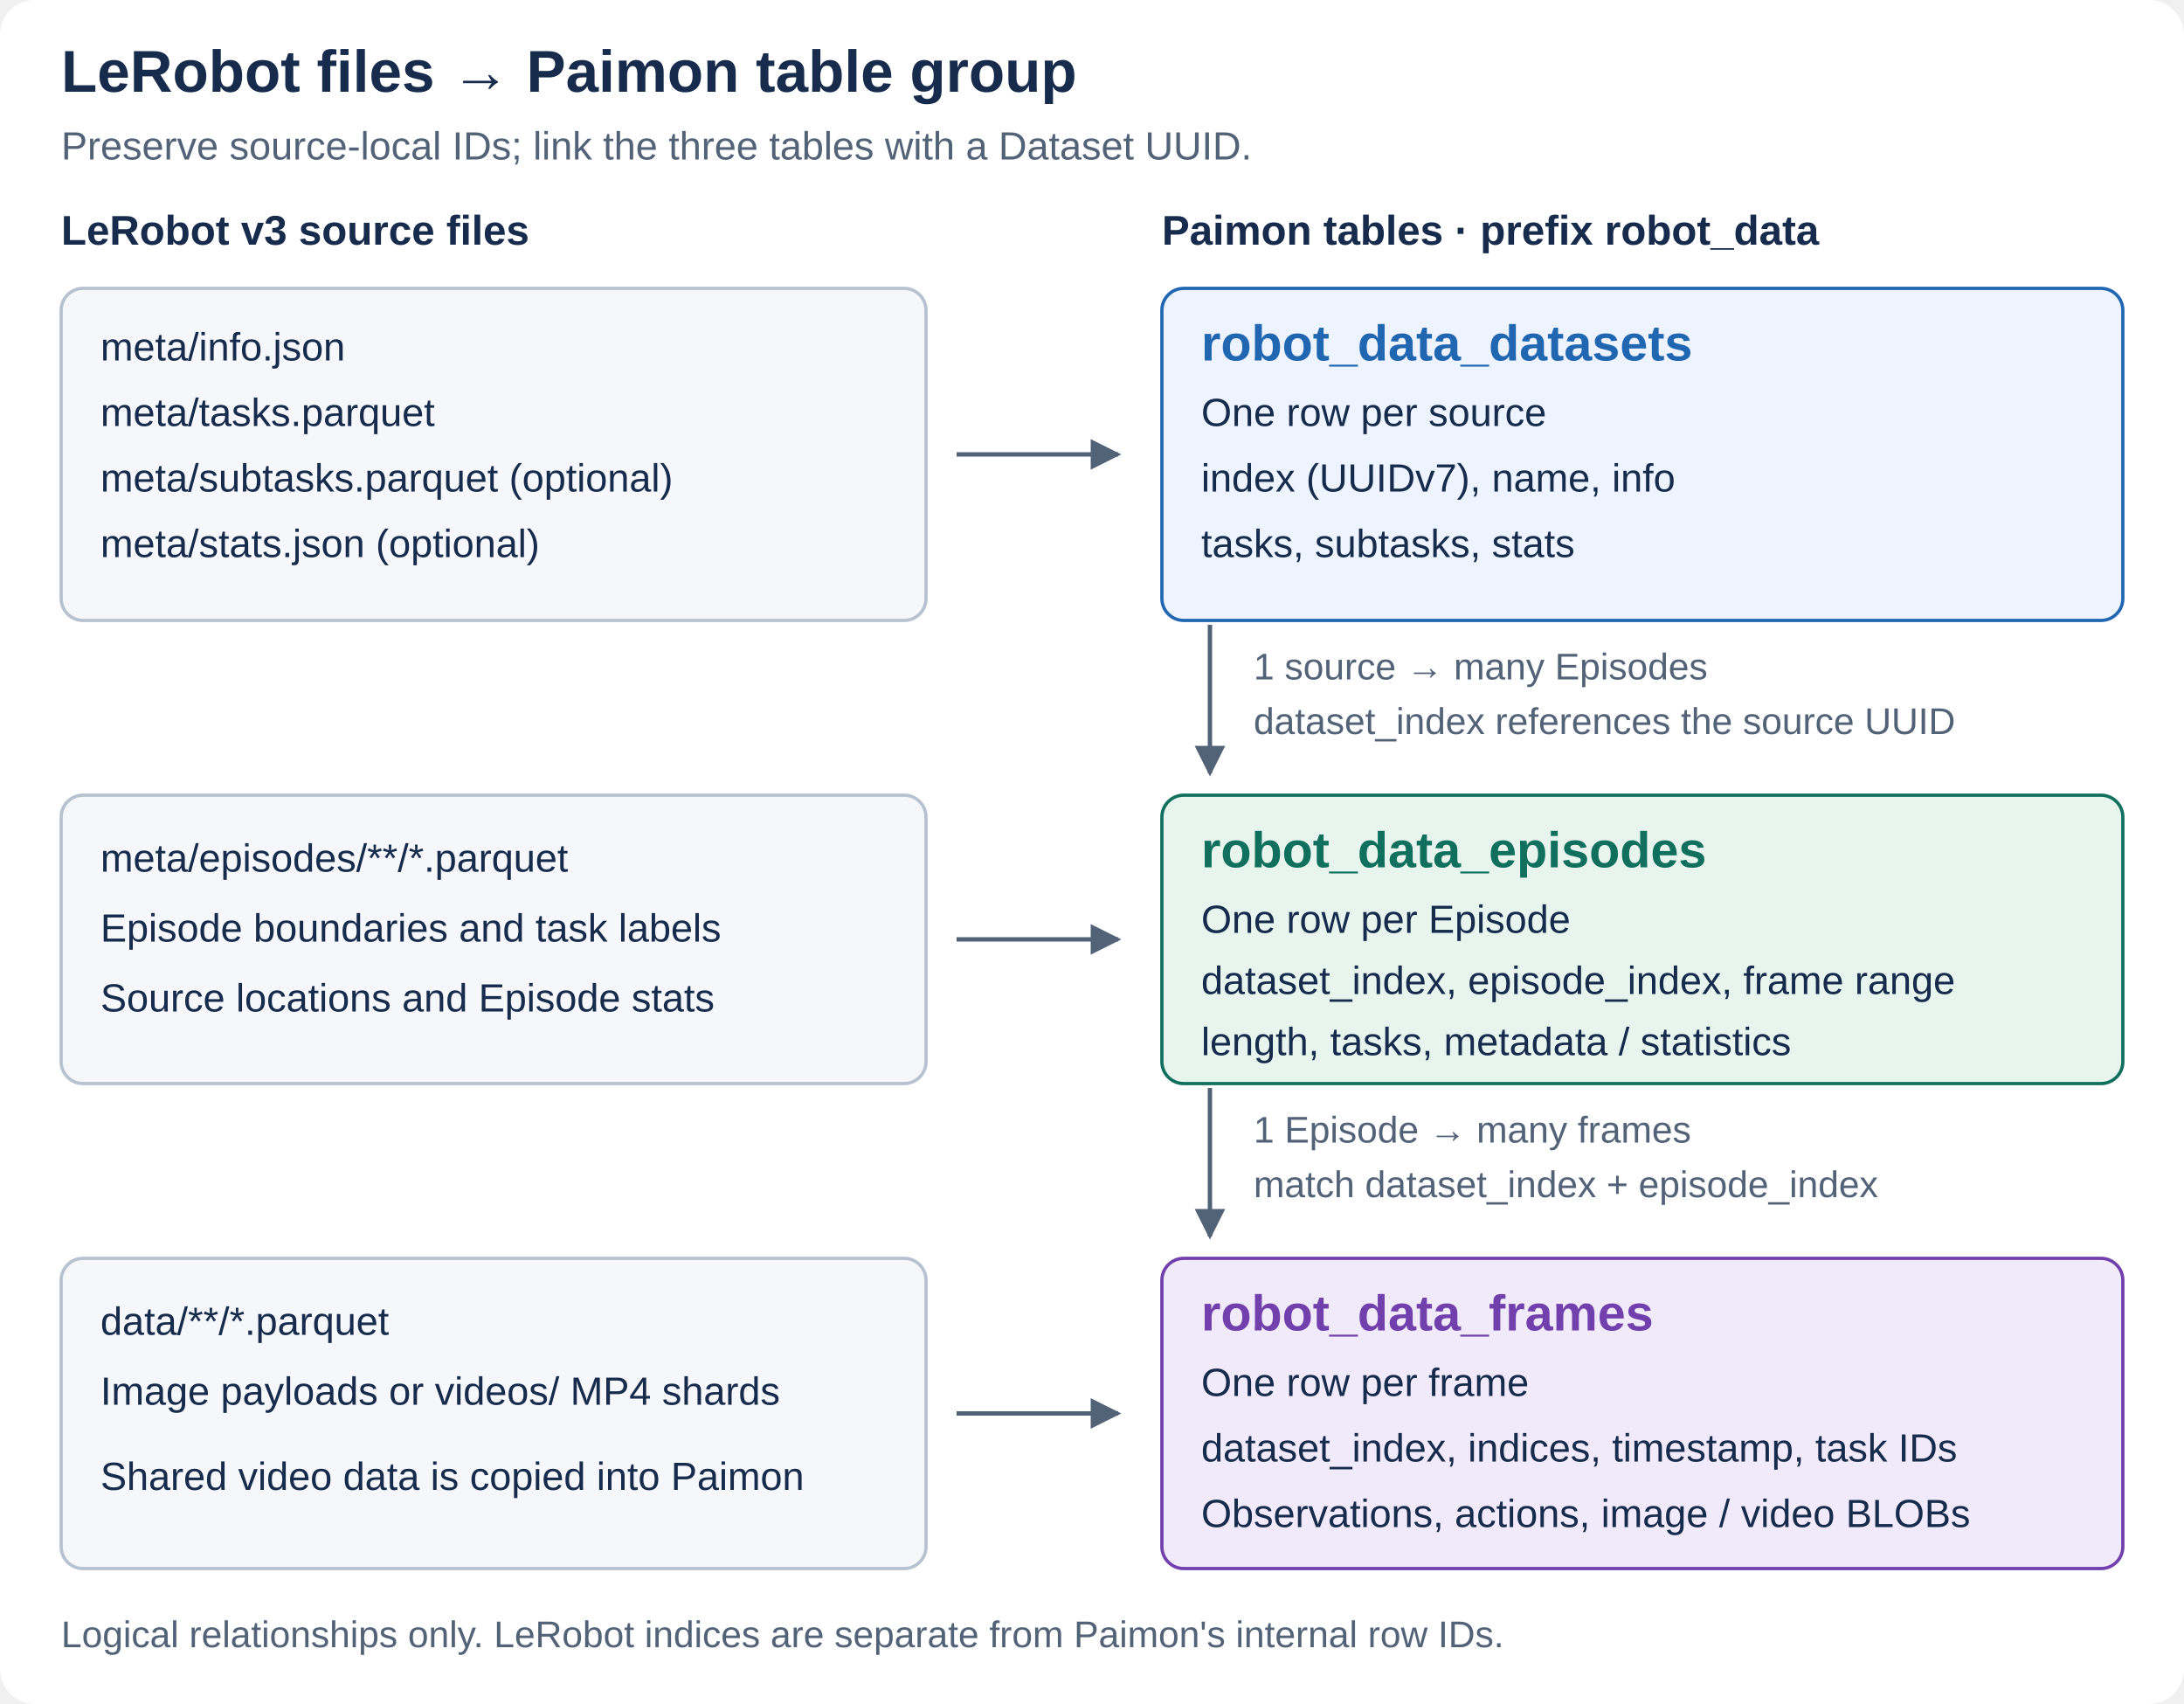
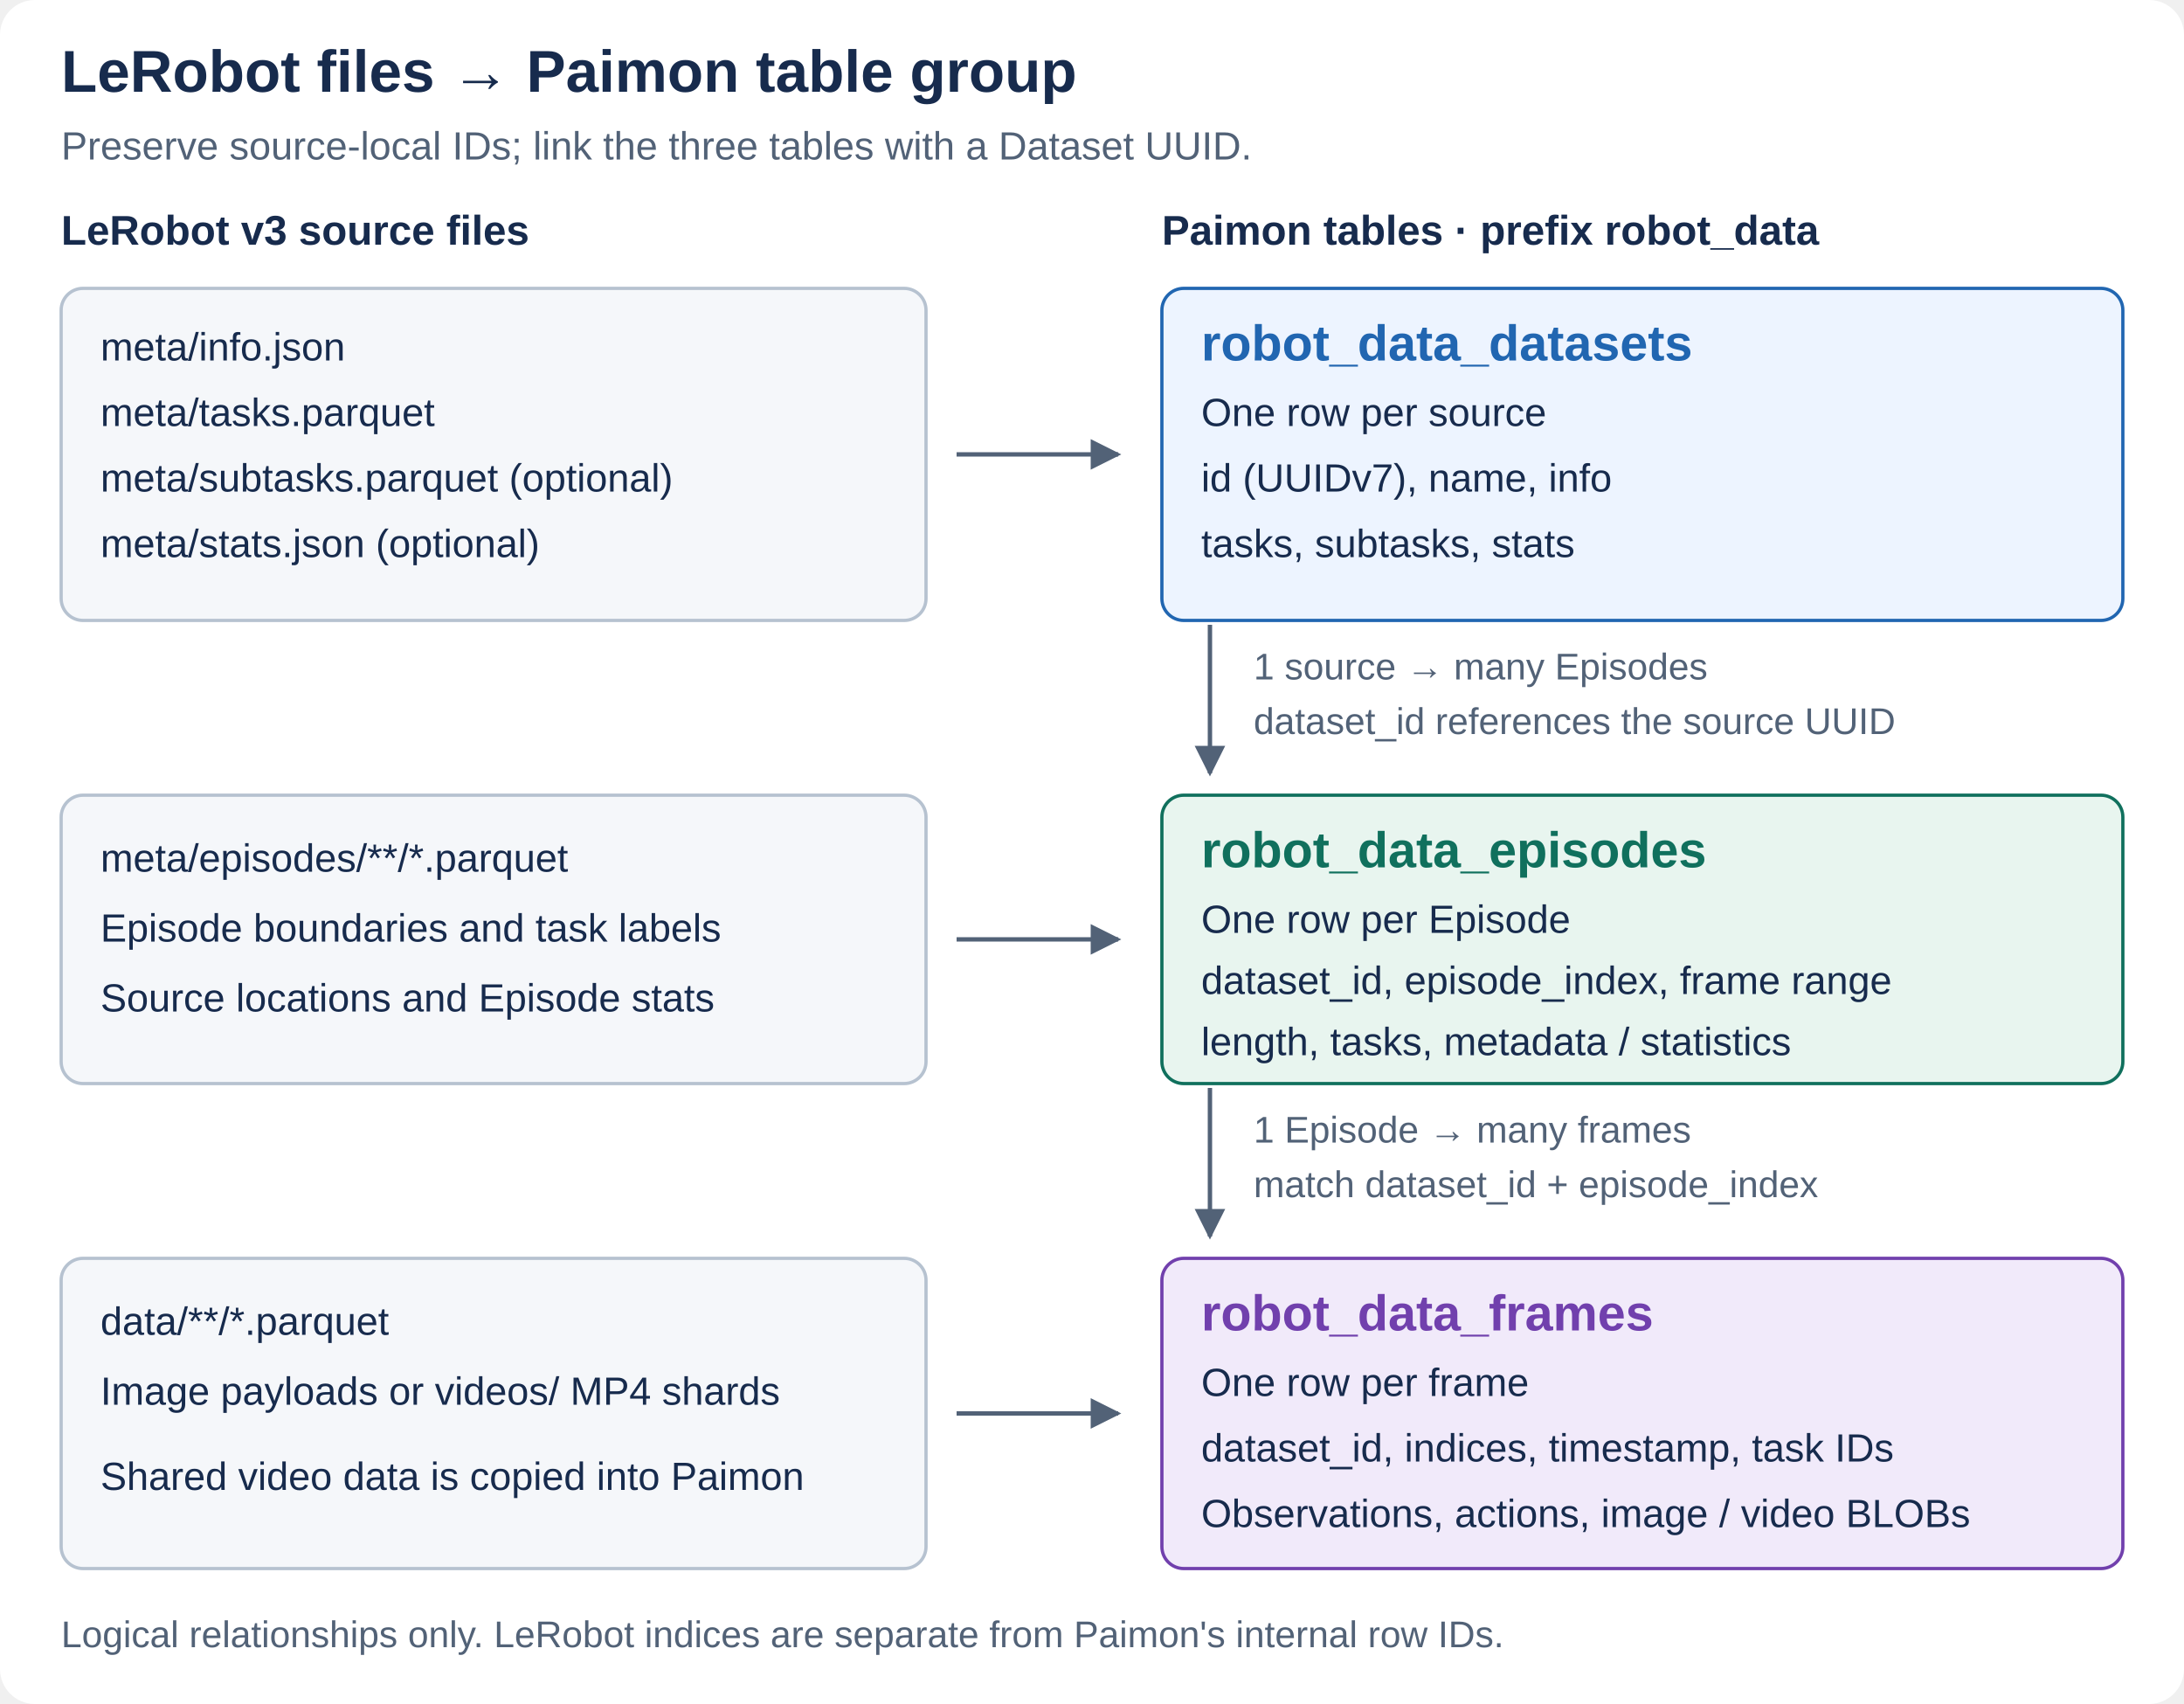
<svg xmlns="http://www.w3.org/2000/svg" viewBox="0 0 1000 780" role="img" aria-labelledby="title desc">
  <defs>
    <marker id="arrow" viewBox="0 0 10 10" refX="9" refY="5" markerWidth="7" markerHeight="7" orient="auto-start-reverse">
      <path d="M 0 0 L 10 5 L 0 10 z" fill="#526277" />
    </marker>
  </defs>
  <rect width="1000" height="780" rx="16" fill="#ffffff" />
  <g font-family="Arial, Helvetica, sans-serif" fill="#172b4d">
    <text x="28" y="42" font-size="27" font-weight="700">LeRobot files → Paimon table group</text>
    <text x="28" y="73" font-size="18" fill="#526277">Preserve source-local IDs; link the three tables with a Dataset UUID.</text>
    <text x="28" y="112" font-size="19" font-weight="700">LeRobot v3 source files</text>
    <text x="532" y="112" font-size="19" font-weight="700">Paimon tables · prefix robot_data</text>
    <rect x="28" y="132" width="396" height="152" rx="10" fill="#f5f7fa" stroke="#b6c2d0" stroke-width="1.5" />
    <g font-size="18">
      <text x="46" y="165">meta/info.json</text>
      <text x="46" y="195">meta/tasks.parquet</text>
      <text x="46" y="225">meta/subtasks.parquet (optional)</text>
      <text x="46" y="255">meta/stats.json (optional)</text>
    </g>
    <path d="M 438 208 H 512" fill="none" stroke="#526277" stroke-width="2" marker-end="url(#arrow)" />
    <rect x="532" y="132" width="440" height="152" rx="10" fill="#edf4ff" stroke="#2166b1" stroke-width="1.5" />
    <text x="550" y="165" font-size="23" font-weight="700" fill="#2166b1">robot_data_datasets</text>
    <text x="550" y="195" font-size="18">One row per source</text>
-     <text x="550" y="225" font-size="18">index (UUIDv7), name, info</text>
+     <text x="550" y="225" font-size="18">id (UUIDv7), name, info</text>
    <text x="550" y="255" font-size="18">tasks, subtasks, stats</text>
    <path d="M 554 286 V 354" fill="none" stroke="#526277" stroke-width="2" marker-end="url(#arrow)" />
    <text x="574" y="311" font-size="17" fill="#526277">1 source → many Episodes</text>
-     <text x="574" y="336" font-size="17" fill="#526277">dataset_index references the source UUID</text>
+     <text x="574" y="336" font-size="17" fill="#526277">dataset_id references the source UUID</text>
    <rect x="28" y="364" width="396" height="132" rx="10" fill="#f5f7fa" stroke="#b6c2d0" stroke-width="1.5" />
    <text x="46" y="399" font-size="18">meta/episodes/**/*.parquet</text>
    <text x="46" y="431" font-size="18">Episode boundaries and task labels</text>
    <text x="46" y="463" font-size="18">Source locations and Episode stats</text>
    <path d="M 438 430 H 512" fill="none" stroke="#526277" stroke-width="2" marker-end="url(#arrow)" />
    <rect x="532" y="364" width="440" height="132" rx="10" fill="#e8f5ef" stroke="#10705d" stroke-width="1.5" />
    <text x="550" y="397" font-size="23" font-weight="700" fill="#10705d">robot_data_episodes</text>
    <text x="550" y="427" font-size="18">One row per Episode</text>
-     <text x="550" y="455" font-size="18">dataset_index, episode_index, frame range</text>
+     <text x="550" y="455" font-size="18">dataset_id, episode_index, frame range</text>
    <text x="550" y="483" font-size="18">length, tasks, metadata / statistics</text>
    <path d="M 554 498 V 566" fill="none" stroke="#526277" stroke-width="2" marker-end="url(#arrow)" />
    <text x="574" y="523" font-size="17" fill="#526277">1 Episode → many frames</text>
-     <text x="574" y="548" font-size="17" fill="#526277">match dataset_index + episode_index</text>
+     <text x="574" y="548" font-size="17" fill="#526277">match dataset_id + episode_index</text>
    <rect x="28" y="576" width="396" height="142" rx="10" fill="#f5f7fa" stroke="#b6c2d0" stroke-width="1.5" />
    <text x="46" y="611" font-size="18">data/**/*.parquet</text>
    <text x="46" y="643" font-size="18">Image payloads or videos/ MP4 shards</text>
    <text x="46" y="682" font-size="18">Shared video data is copied into Paimon</text>
    <path d="M 438 647 H 512" fill="none" stroke="#526277" stroke-width="2" marker-end="url(#arrow)" />
    <rect x="532" y="576" width="440" height="142" rx="10" fill="#f1eafa" stroke="#7140ad" stroke-width="1.5" />
    <text x="550" y="609" font-size="23" font-weight="700" fill="#7140ad">robot_data_frames</text>
    <text x="550" y="639" font-size="18">One row per frame</text>
-     <text x="550" y="669" font-size="18">dataset_index, indices, timestamp, task IDs</text>
+     <text x="550" y="669" font-size="18">dataset_id, indices, timestamp, task IDs</text>
    <text x="550" y="699" font-size="18">Observations, actions, image / video BLOBs</text>
    <text x="28" y="754" font-size="17" fill="#526277">Logical relationships only. LeRobot indices are separate from Paimon's internal row IDs.</text>
  </g>
</svg>
